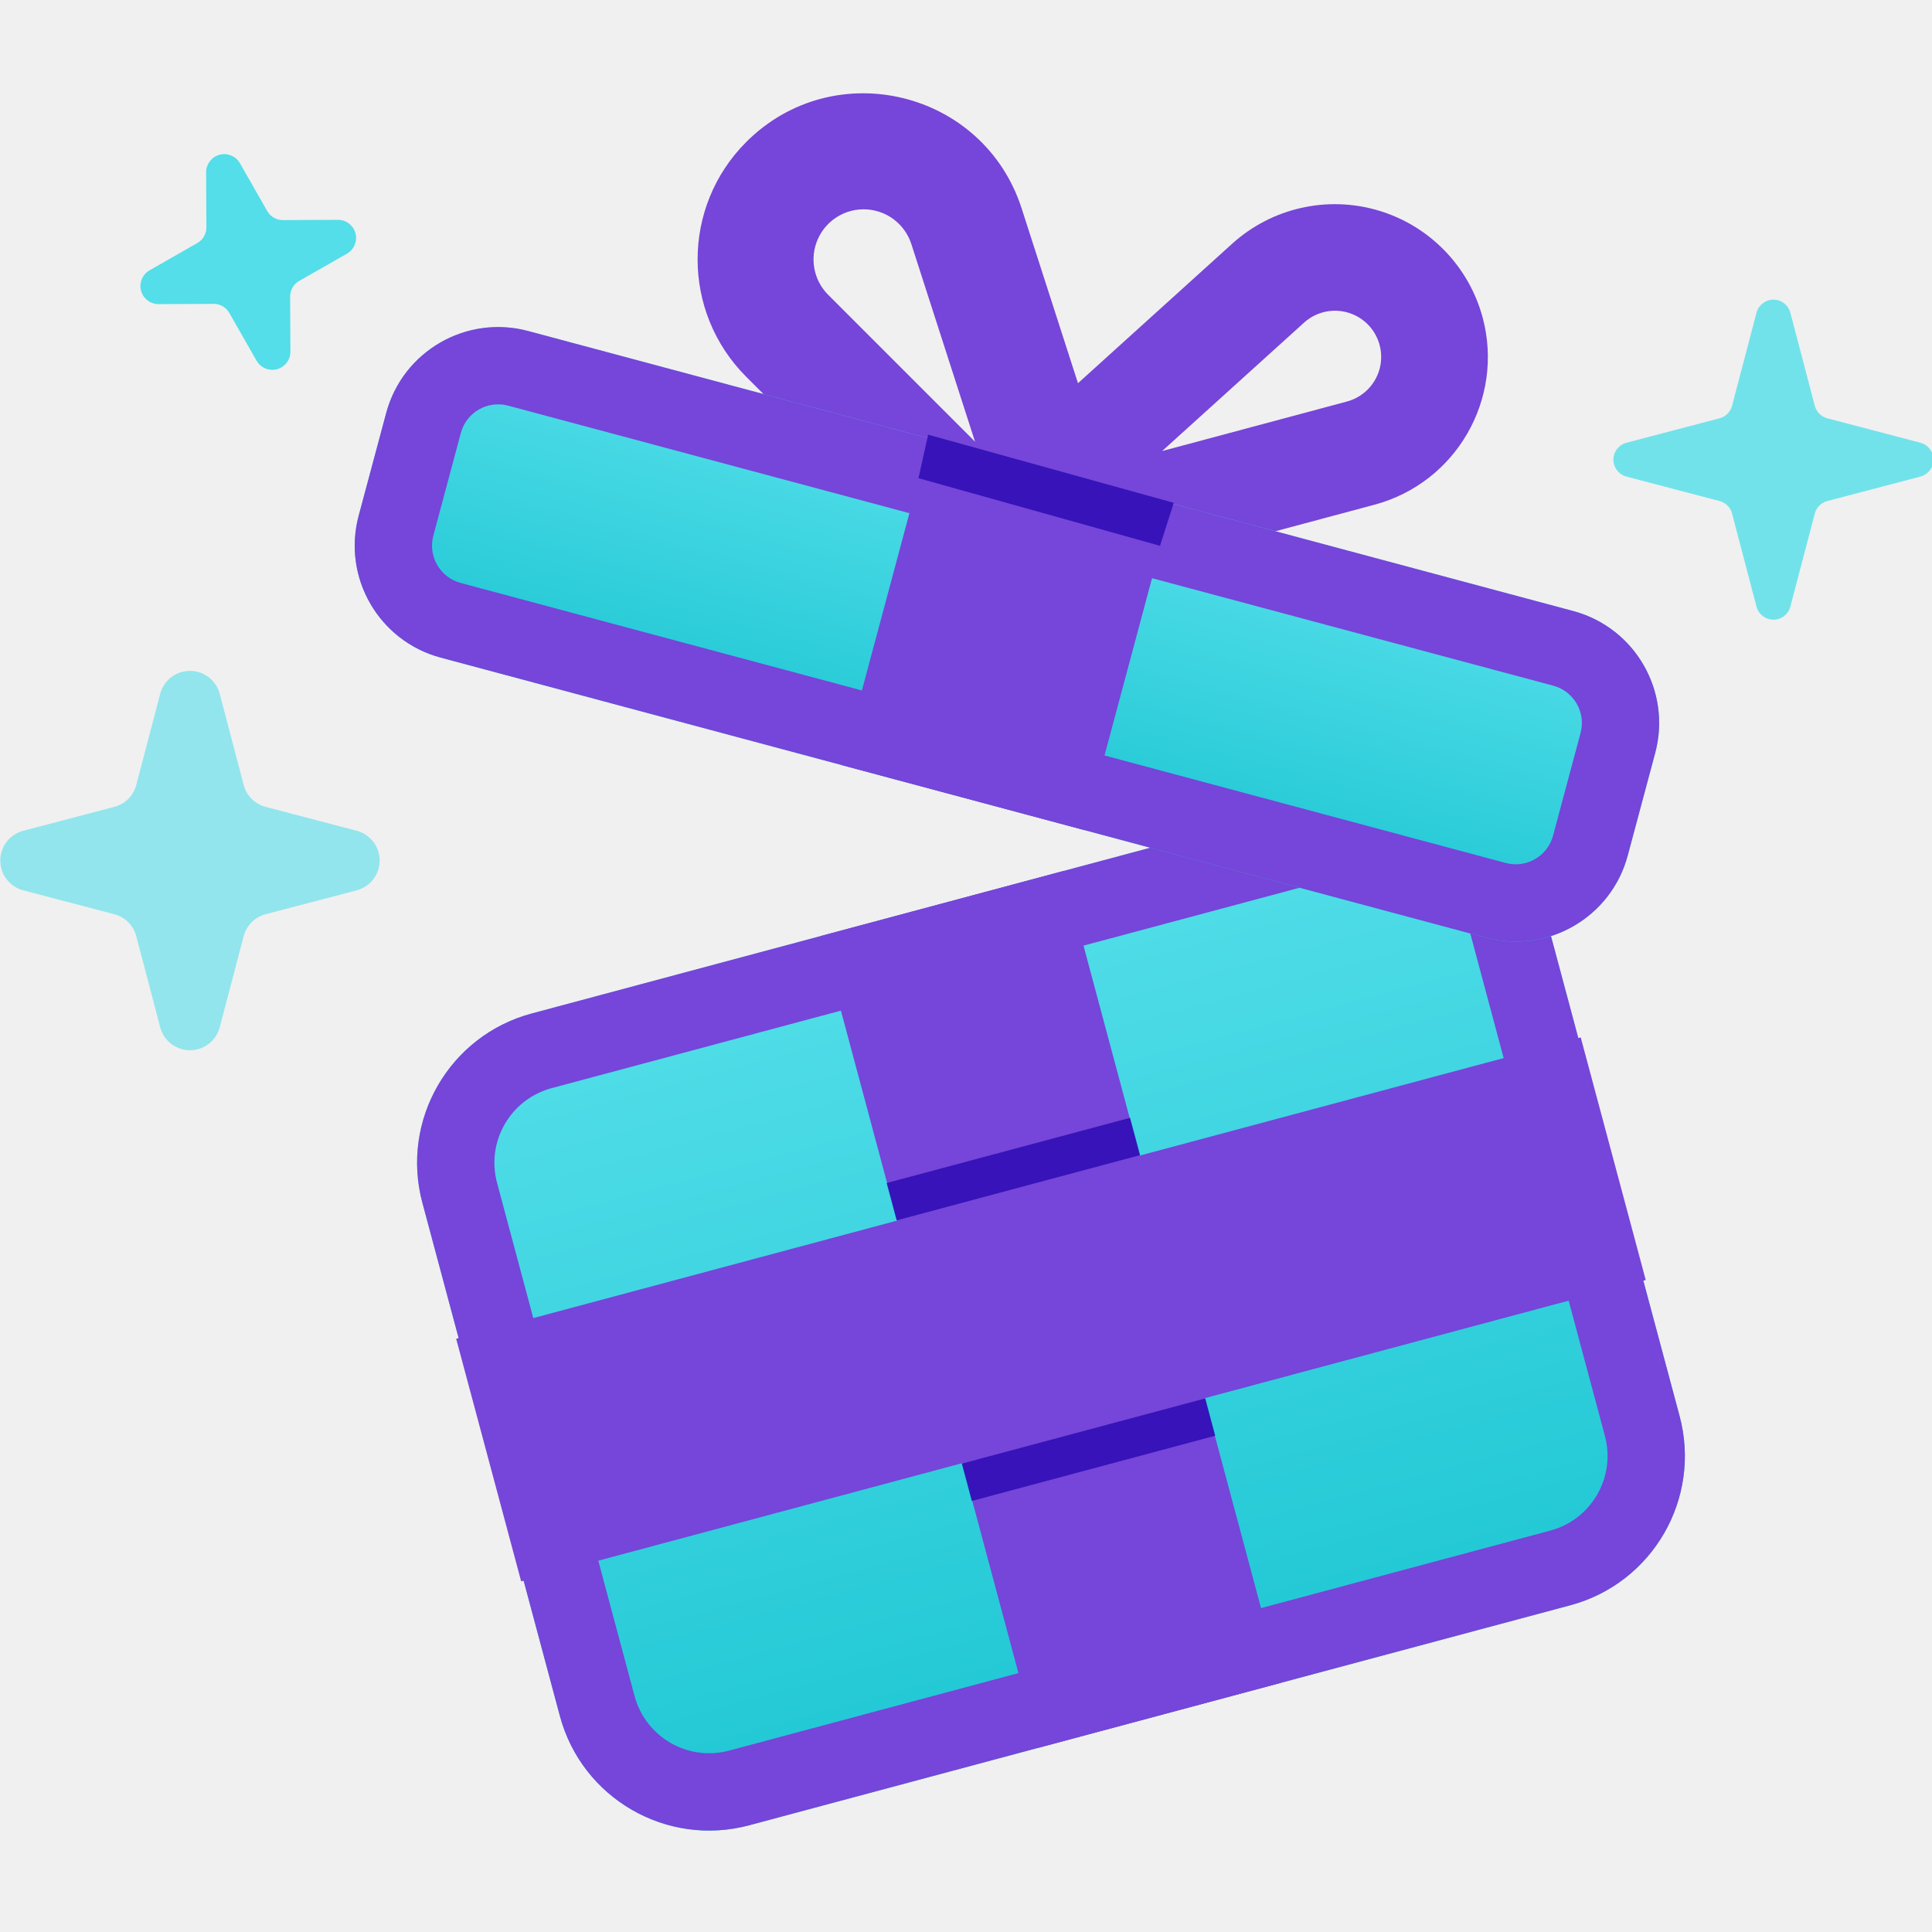
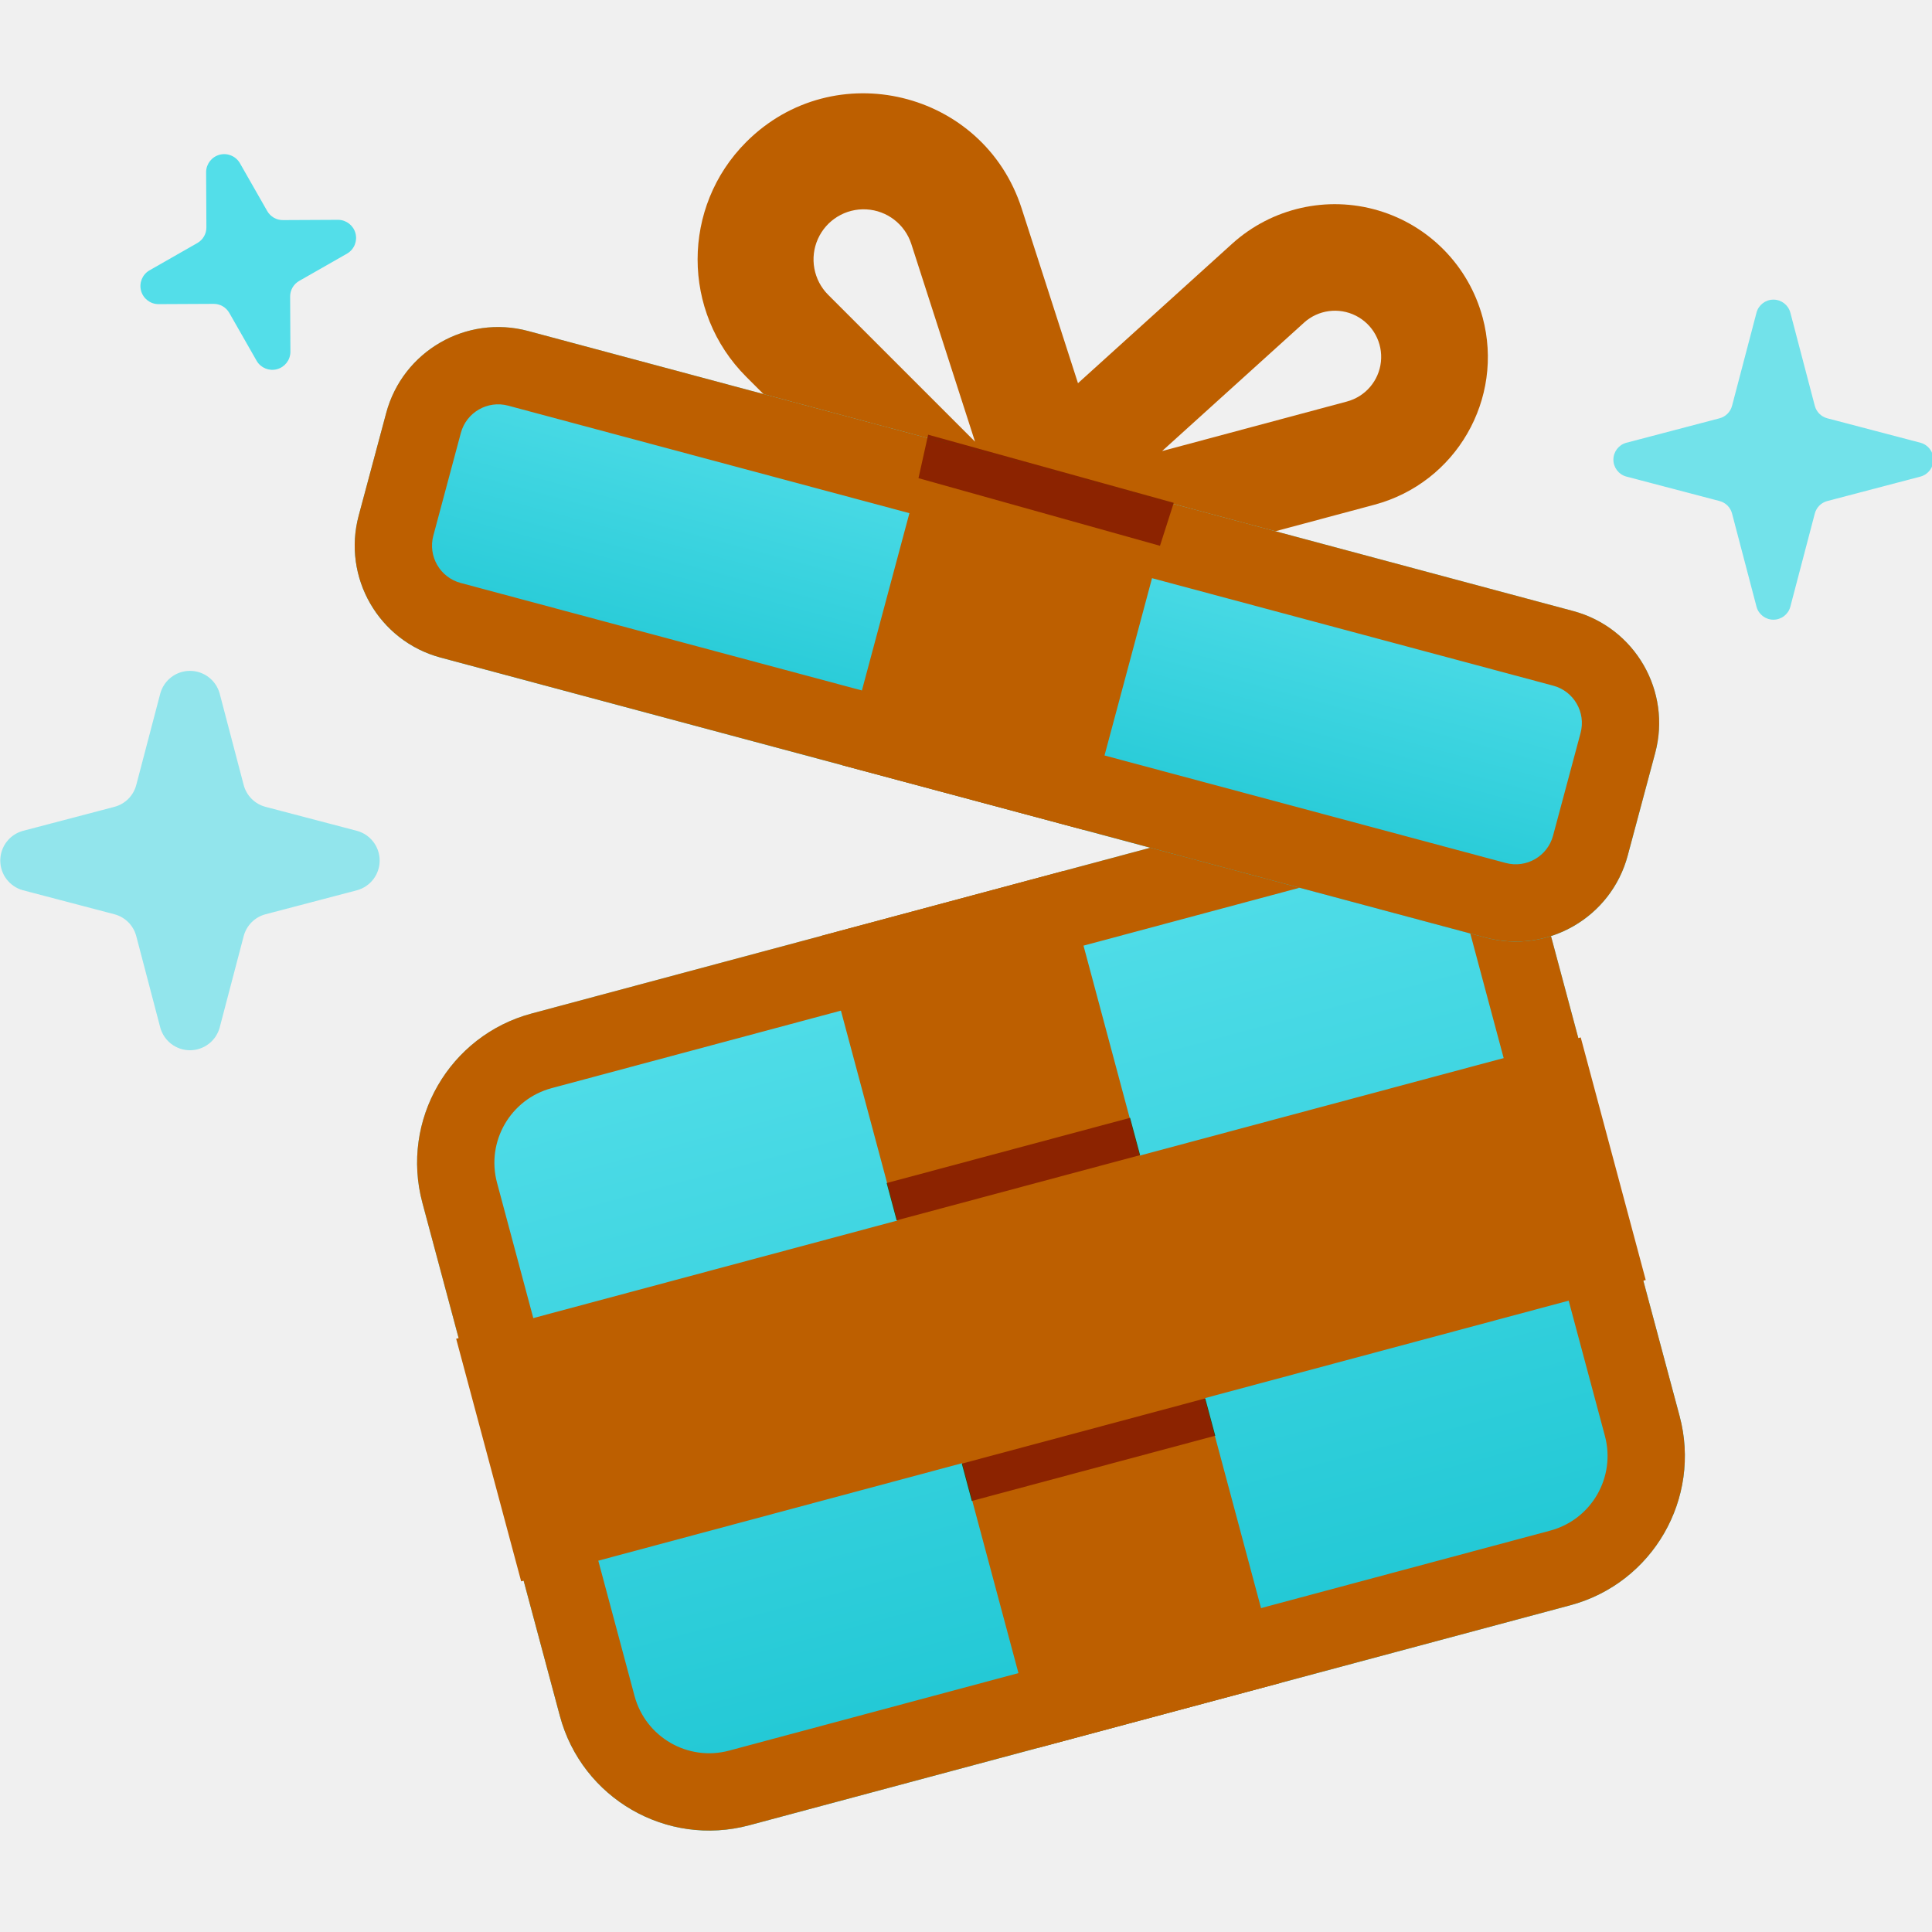
<svg xmlns="http://www.w3.org/2000/svg" width="64" height="64" fill="none">
-   <style>.B{fill-rule:evenodd}.C{fill:#7645d9}</style>
+   <style>.B{fill-rule:evenodd}.C{fill:#bd5f00}</style>
  <g clip-path="url(#C)">
    <g class="B C">
      <path d="M43.194 10.691a1.53 1.53 0 1 1 1.421 2.611l-6.119 1.64 4.698-4.25zm5.919-.177a5.07 5.07 0 0 0-8.291-2.445l-9.802 8.868c-1.46 1.321-.158 3.712 1.744 3.203l12.768-3.421c2.702-.724 4.306-3.502 3.582-6.204z" />
      <path d="M30.189 8.084a1.66 1.66 0 1 0-2.754 1.683l4.864 4.864-2.11-6.547zm-5.469-3.38c2.908-2.908 7.862-1.712 9.124 2.202l4.403 13.66c.656 2.035-1.867 3.577-3.378 2.065L24.72 12.482a5.5 5.5 0 0 1 0-7.778z" />
    </g>
    <g fill="#53dee9">
      <path opacity=".6" d="M7.276 34.043a1.02 1.02 0 0 1-1.966 0l-.796-3.032c-.093-.355-.37-.632-.725-.725l-3.032-.796a1.02 1.02 0 0 1 0-1.966l3.032-.796c.355-.093.632-.37.725-.725l.796-3.032a1.02 1.02 0 0 1 1.966 0l.796 3.032c.093.355.37.632.725.725l3.032.796a1.02 1.02 0 0 1 0 1.966l-3.032.796c-.355.093-.632.37-.725.725l-.796 3.032z" />
      <path d="M9.62 11.664a.6.6 0 0 1-1.113.298l-.911-1.596c-.107-.187-.305-.302-.52-.3l-1.837.009a.6.6 0 0 1-.298-1.113l1.596-.911c.187-.107.302-.305.3-.52l-.009-1.838a.6.6 0 0 1 1.113-.298l.911 1.596c.107.187.305.302.52.3l1.837-.009a.6.6 0 0 1 .298 1.113l-1.596.911c-.187.107-.302.305-.3.52l.009 1.838z" />
      <path opacity=".8" d="M53.871 15.786a.58.58 0 0 1 0-1.118l3.093-.812a.58.58 0 0 0 .412-.412l.812-3.093a.58.58 0 0 1 1.118 0l.812 3.093a.58.58 0 0 0 .412.412l3.093.812a.58.58 0 0 1 0 1.118l-3.093.812a.58.58 0 0 0-.412.412l-.812 3.093a.58.58 0 0 1-1.118 0l-.812-3.093c-.053-.202-.21-.359-.412-.412l-3.093-.812z" />
    </g>
    <path d="M51.083 29.906a5.12 5.12 0 0 0-6.271-3.62l-27.2 7.288a5.12 5.12 0 0 0-3.62 6.271l4.555 17a5.12 5.12 0 0 0 6.271 3.62l27.2-7.288a5.12 5.12 0 0 0 3.62-6.271l-4.555-17z" fill="url(#A)" />
    <g class="C">
      <path d="M18.274 36.046l27.201-7.288a2.56 2.56 0 0 1 3.135 1.81l4.555 17a2.56 2.56 0 0 1-1.81 3.135l-27.2 7.288a2.56 2.56 0 0 1-3.135-1.81l-4.555-17a2.56 2.56 0 0 1 1.81-3.135zm26.538-9.761a5.12 5.12 0 0 1 6.271 3.62l4.555 17a5.12 5.12 0 0 1-3.62 6.271l-27.2 7.288a5.12 5.12 0 0 1-6.271-3.62l-4.555-17a5.12 5.12 0 0 1 3.62-6.271l27.2-7.288z" class="B" />
      <path d="M35.23 28.853l-8.036 2.153 7.206 26.891 8.036-2.153-7.206-26.891z" />
      <path d="M54.517 42.402l-2.153-8.036-37.253 9.982 2.153 8.036 37.253-9.982z" />
    </g>
    <g style="mix-blend-mode:multiply" class="B C">
      <path d="M39.926 46.324l-8.065 2.161.331 1.236 8.065-2.161-.331-1.236zm-10.224-5.898l8.065-2.161-.331-1.236-8.065 2.161.331 1.236z" />
    </g>
    <path d="M54.831 24.945a3.84 3.84 0 0 0-2.715-4.703l-34.619-9.276a3.84 3.84 0 0 0-4.703 2.715l-.911 3.4a3.84 3.84 0 0 0 2.715 4.703l34.619 9.276a3.84 3.84 0 0 0 4.703-2.715l.911-3.4z" fill="url(#B)" />
    <g class="C">
      <path d="M16.834 13.438l34.619 9.276a1.28 1.28 0 0 1 .905 1.568l-.911 3.4a1.28 1.28 0 0 1-1.568.905L15.26 19.311a1.28 1.28 0 0 1-.905-1.568l.911-3.4a1.28 1.28 0 0 1 1.568-.905zm35.281 6.803a3.84 3.84 0 0 1 2.715 4.703l-.911 3.4a3.84 3.84 0 0 1-4.703 2.715l-34.619-9.276a3.84 3.84 0 0 1-2.715-4.703l.911-3.4a3.84 3.84 0 0 1 4.703-2.715l34.619 9.276z" class="B" />
      <path d="M38.824 16.68l-8.036-2.153-2.899 10.818 8.037 2.153 2.899-10.818z" />
    </g>
    <g style="mix-blend-mode:multiply" class="B C">
      <path d="M38.426 18.08l-8-2.24.32-1.44 8.136 2.257-.456 1.423z" />
    </g>
  </g>
  <defs>
    <linearGradient id="A" x1="31.212" y1="29.929" x2="38.417" y2="56.821" gradientUnits="userSpaceOnUse">
      <stop stop-color="#53dee9" />
      <stop offset="1" stop-color="#1fc7d4" />
    </linearGradient>
    <linearGradient id="B" x1="34.806" y1="15.604" x2="31.907" y2="26.422" gradientUnits="userSpaceOnUse">
      <stop stop-color="#53dee9" />
      <stop offset="1" stop-color="#1fc7d4" />
    </linearGradient>
    <clipPath id="C">
      <path fill="#fff" d="M0 0h64v64H0z" />
    </clipPath>
  </defs>
</svg>
